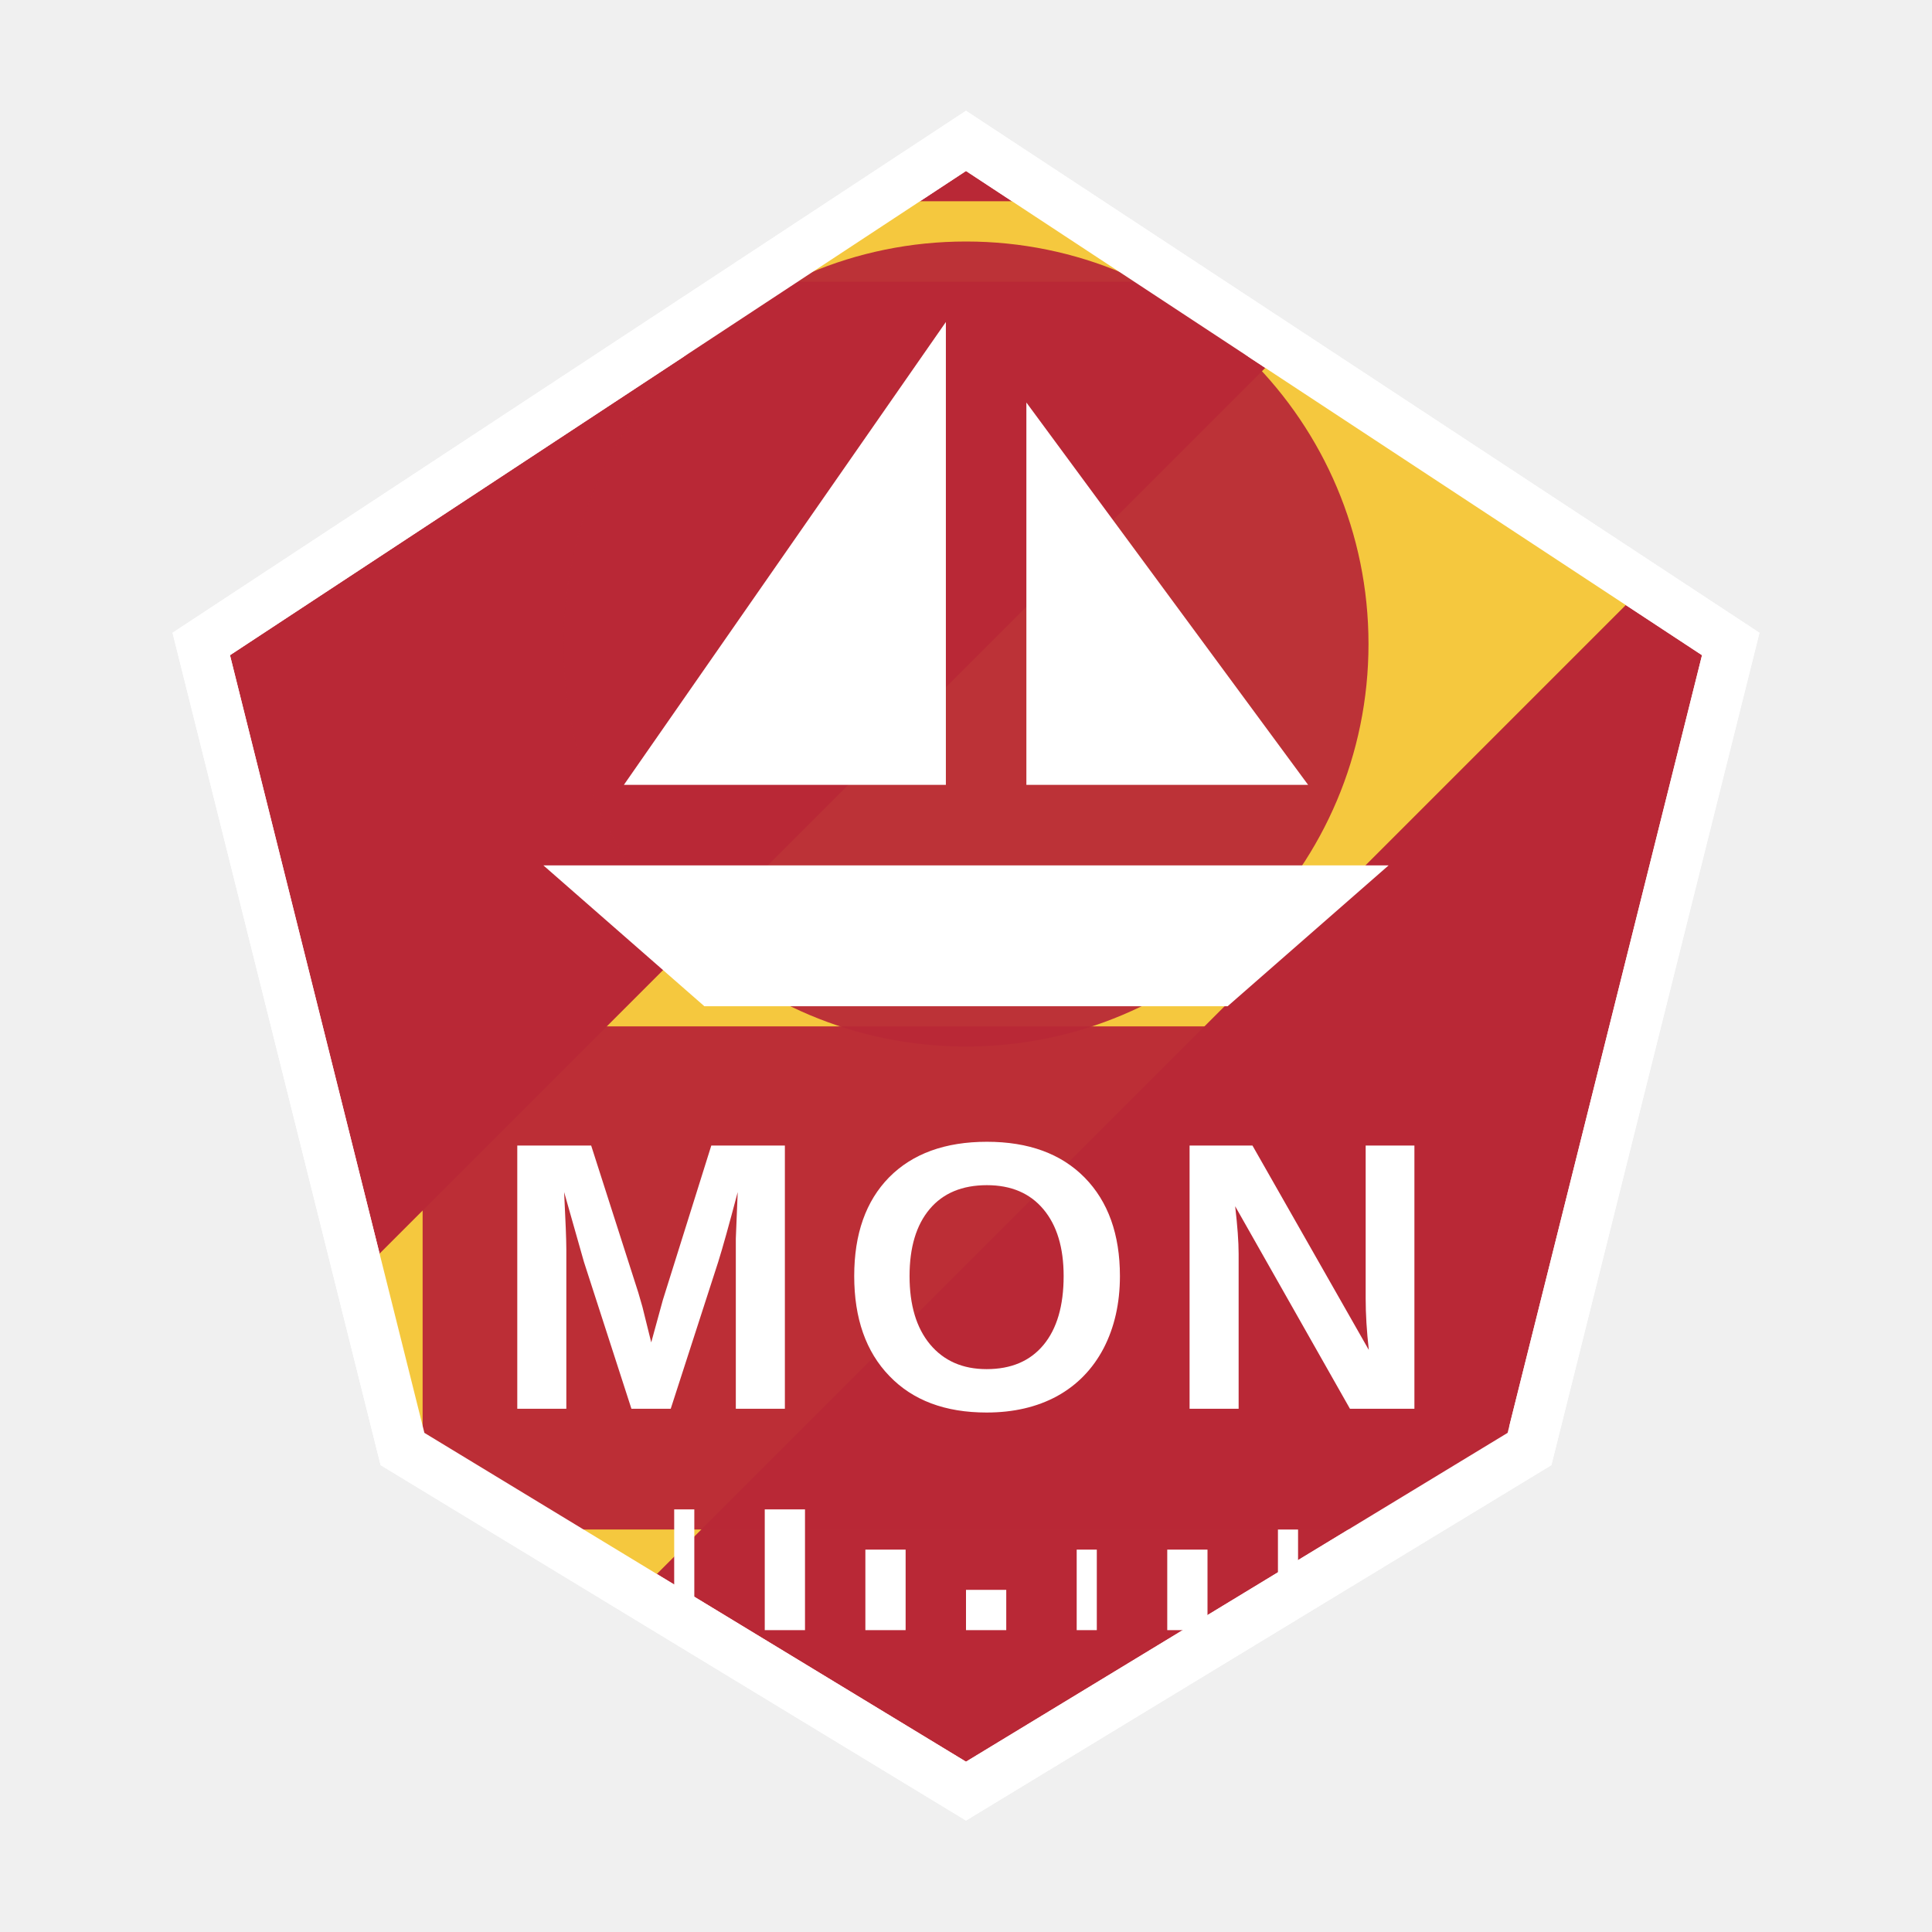
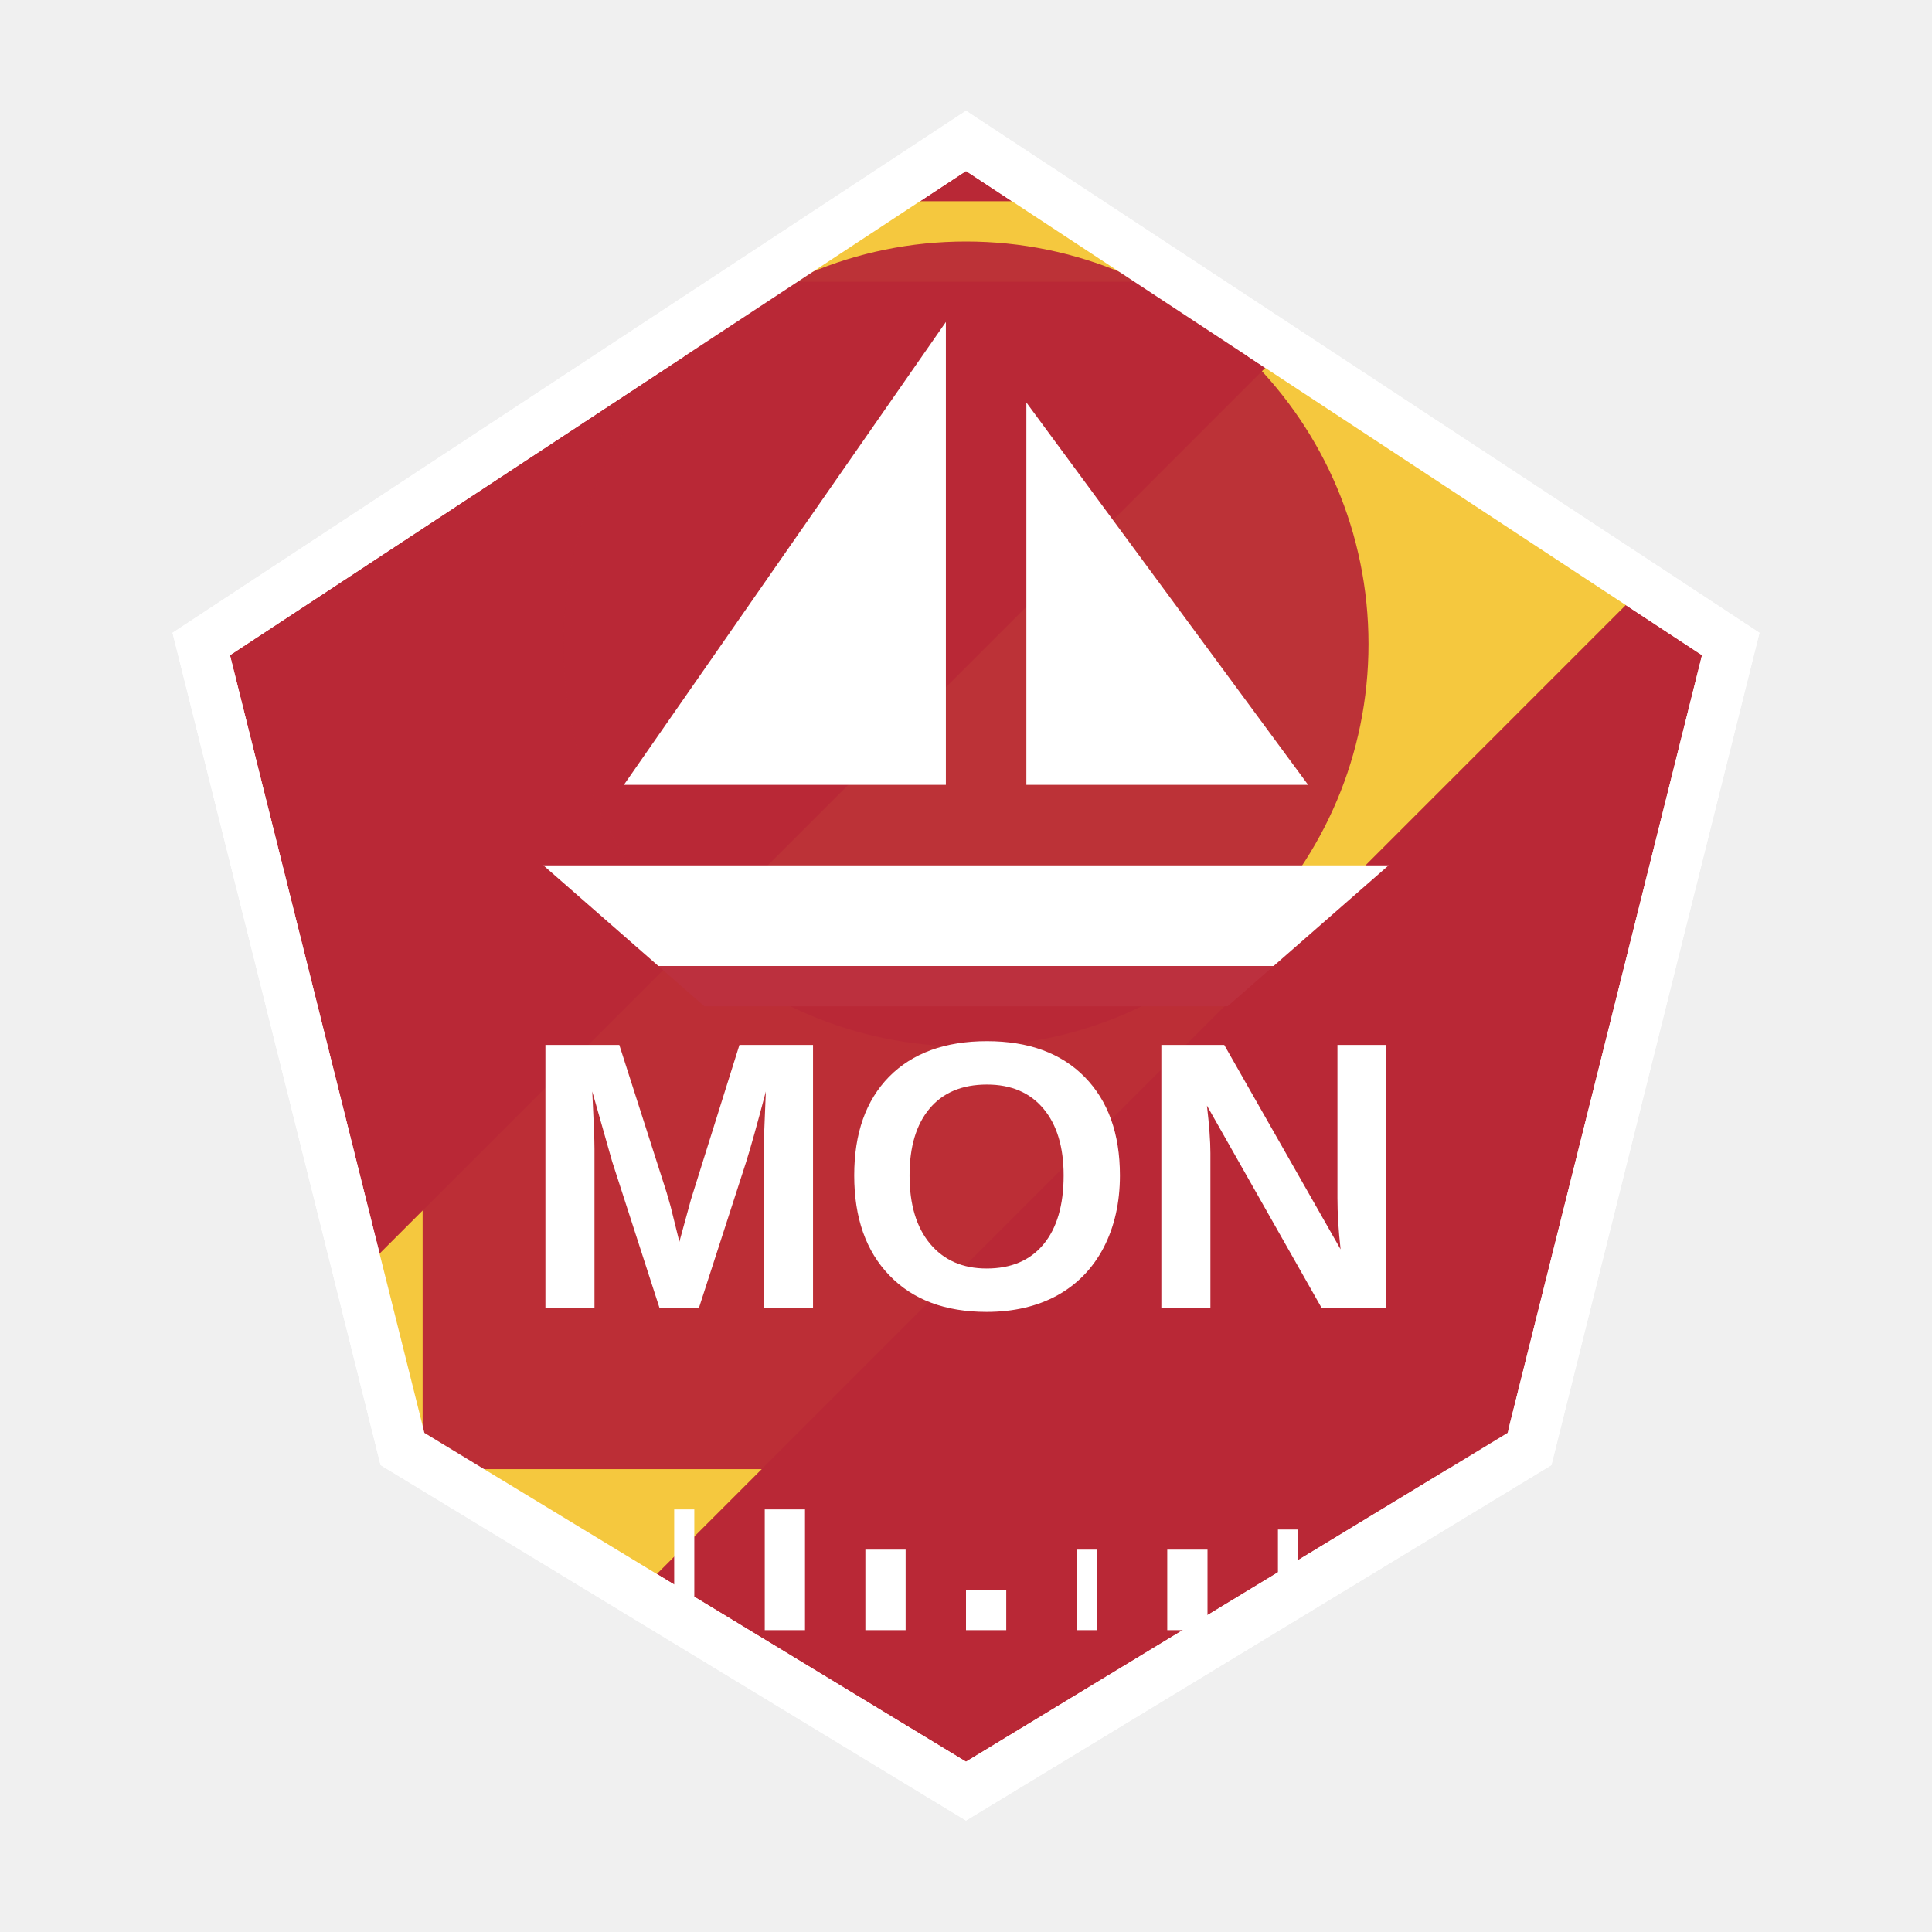
<svg xmlns="http://www.w3.org/2000/svg" viewBox="0 0 96 96" width="96" height="96" role="img">
  <defs>
-     <clipPath id="crest">
+     <clipPath id="crest-cd2206729d2b8d">
      <path d="M48 7 86 32 76 72 48 89 20 72 10 32Z" />
    </clipPath>
  </defs>
  <path d="M48 7 86 32 76 72 48 89 20 72 10 32Z" fill="#b92836" stroke="#ffffff" stroke-width="2.5" />
-   <g clip-path="url(#crest)">
+   <g clip-path="url(#crest-cd2206729d2b8d)">
    <path d="m12 84 73-73" stroke="#f5c83e" stroke-width="21" />
    <path d="M22 12H74" stroke="#f5c83e" stroke-width="4" />
    <circle cx="48" cy="32" r="20" fill="#b92836" opacity=".94" />
    <g style="color:#ffffff" fill="#ffffff" stroke-linejoin="round">
      <path d="m47 16-16 23h16Zm4 4v19h14ZM27 43h42l-8 7H35Z" />
    </g>
-     <path d="M21 51H75V76H21Z" fill="#b92836" opacity=".96" />
-     <text x="48" y="70" fill="#ffffff" text-anchor="middle" font-family="Arial,Helvetica,sans-serif" font-size="19" font-weight="900" letter-spacing="1.4">MON</text>
+     <path d="M21 48H75V73H21Z" fill="#b92836" opacity=".96" />
+     <text x="48" y="65" fill="#ffffff" text-anchor="middle" font-family="Arial,Helvetica,sans-serif" font-size="19" font-weight="900" textLength="43" lengthAdjust="spacingAndGlyphs">MON</text>
    <g>
      <path d="M29 81v-3" stroke="#ffffff" stroke-width="2" />
      <path d="M34 81v-6" stroke="#ffffff" stroke-width="1" />
      <path d="M39 81v-6" stroke="#ffffff" stroke-width="2" />
      <path d="M44 81v-4" stroke="#ffffff" stroke-width="2" />
      <path d="M49 81v-2" stroke="#ffffff" stroke-width="2" />
      <path d="M54 81v-4" stroke="#ffffff" stroke-width="1" />
      <path d="M59 81v-4" stroke="#ffffff" stroke-width="2" />
      <path d="M64 81v-5" stroke="#ffffff" stroke-width="1" />
    </g>
  </g>
  <path d="M48 7 86 32 76 72 48 89 20 72 10 32Z" fill="none" stroke="#ffffff" stroke-width="2.5" />
</svg>
